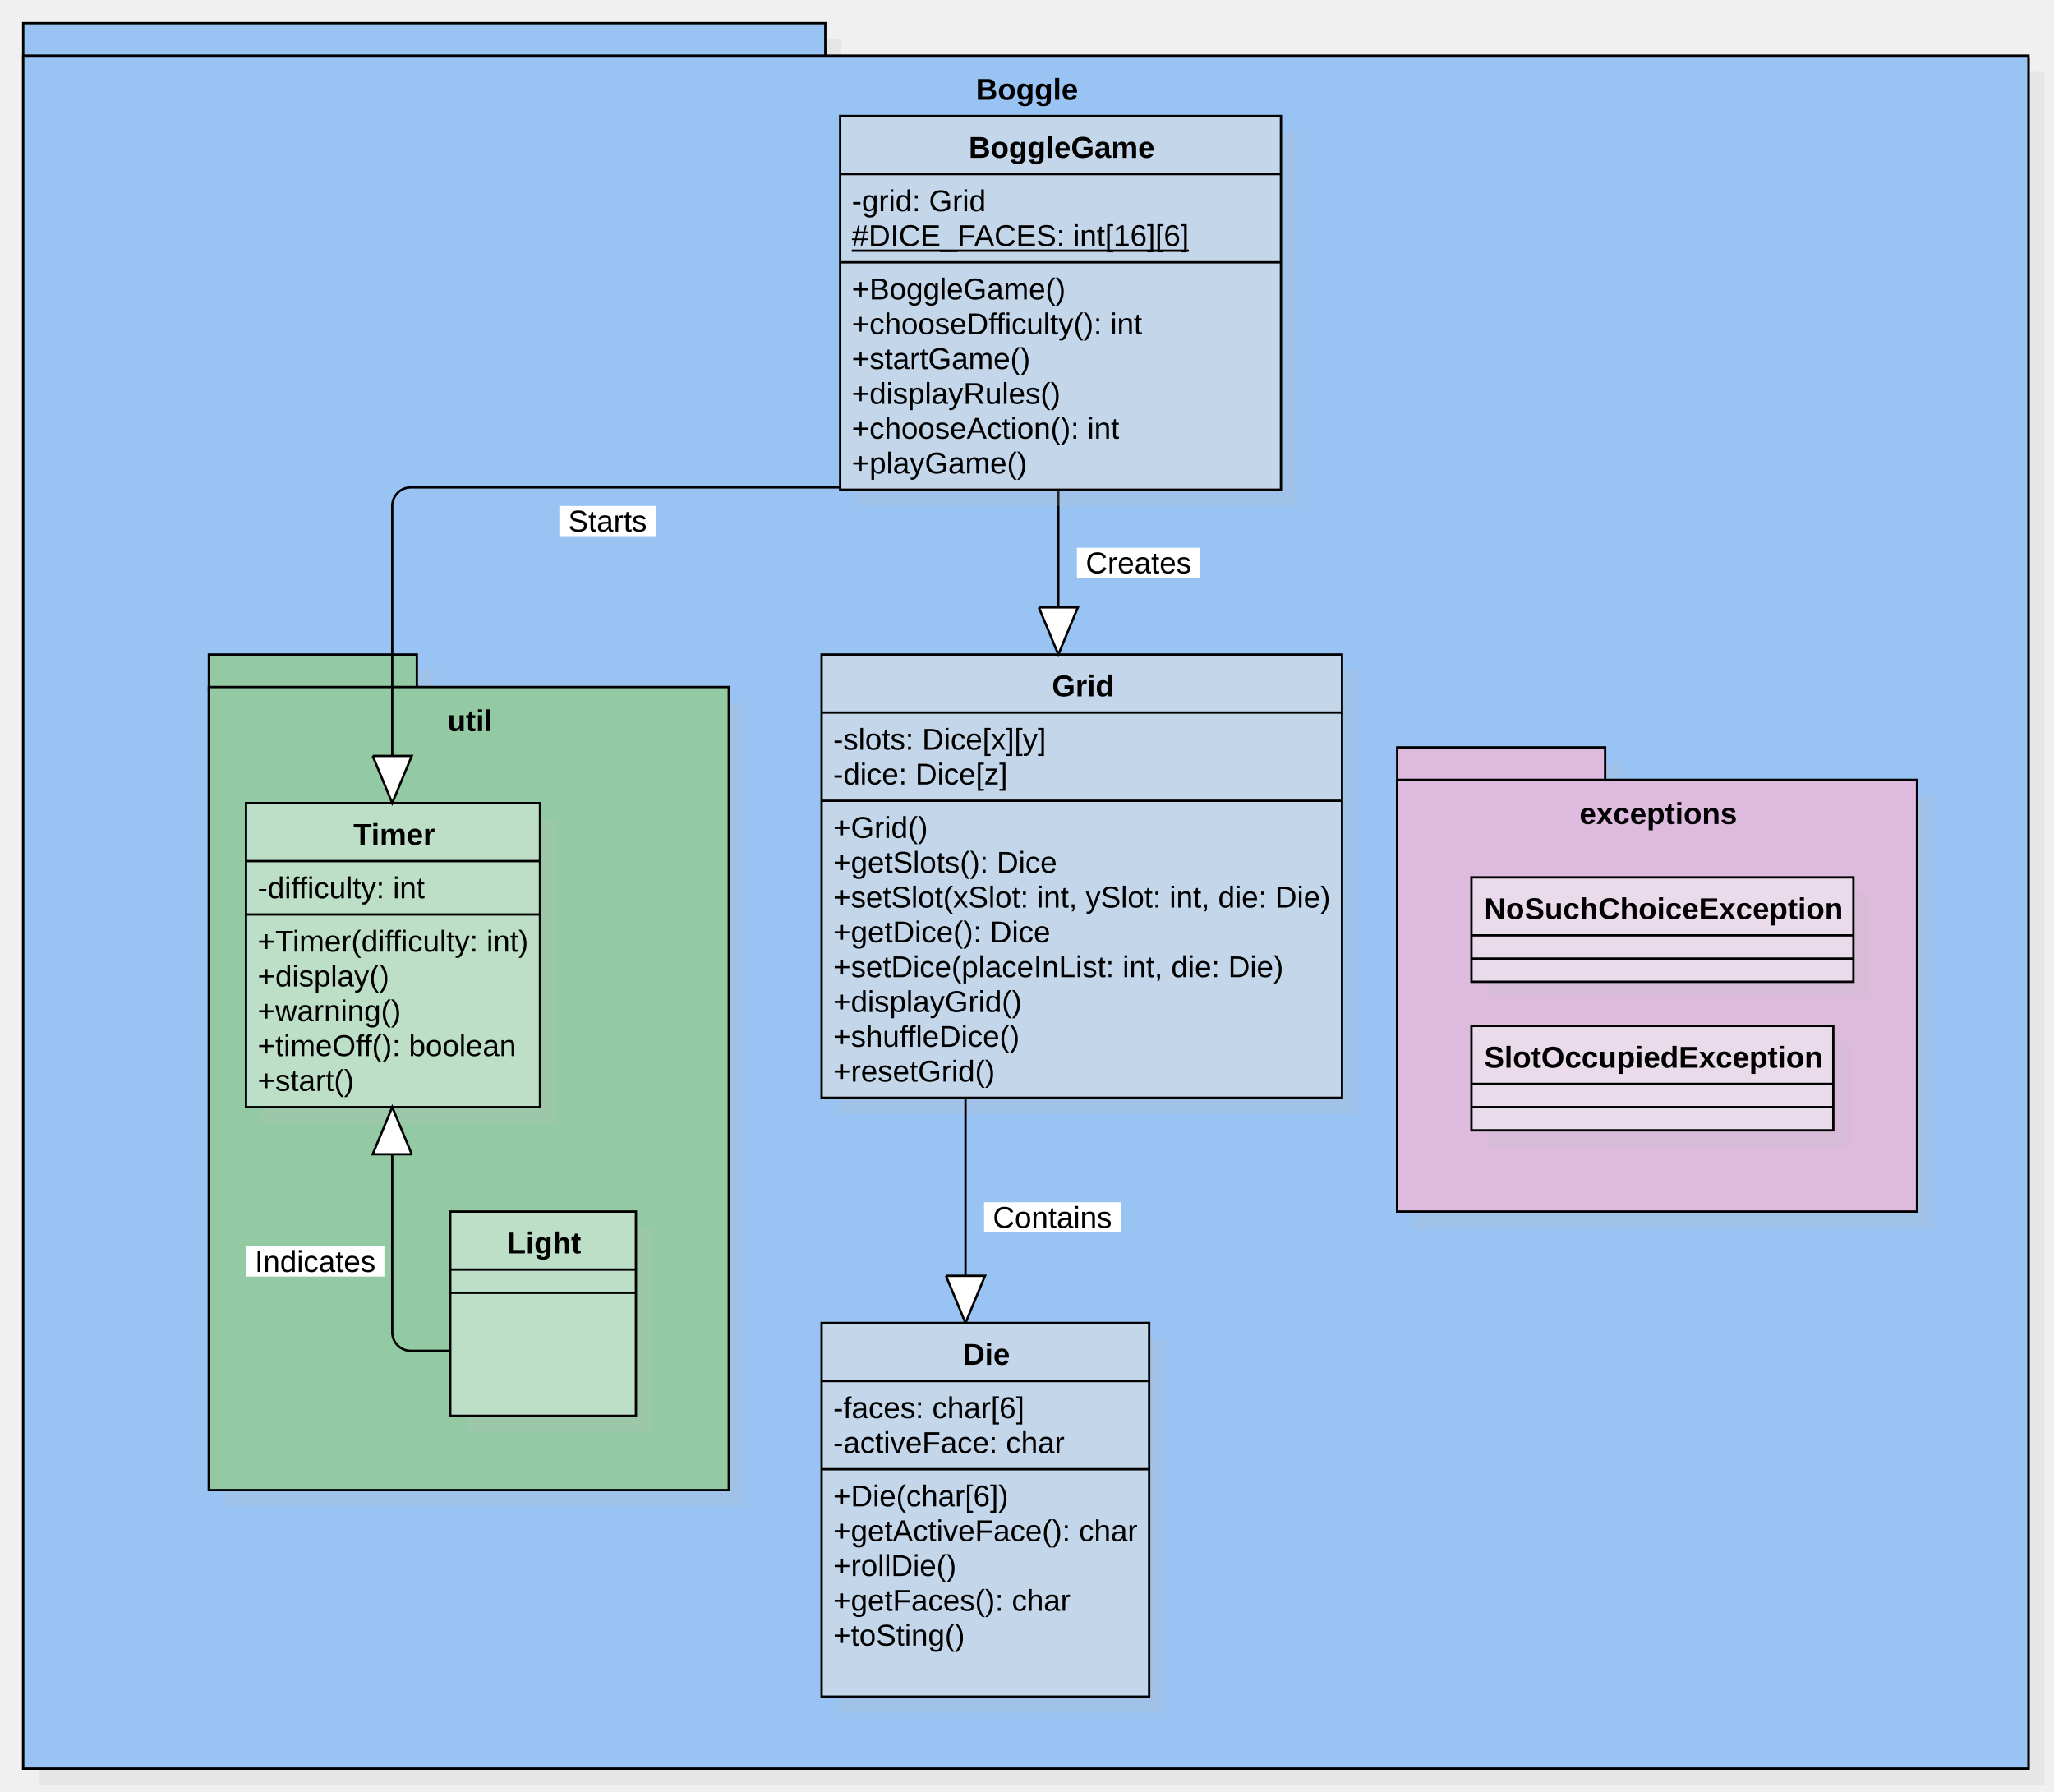
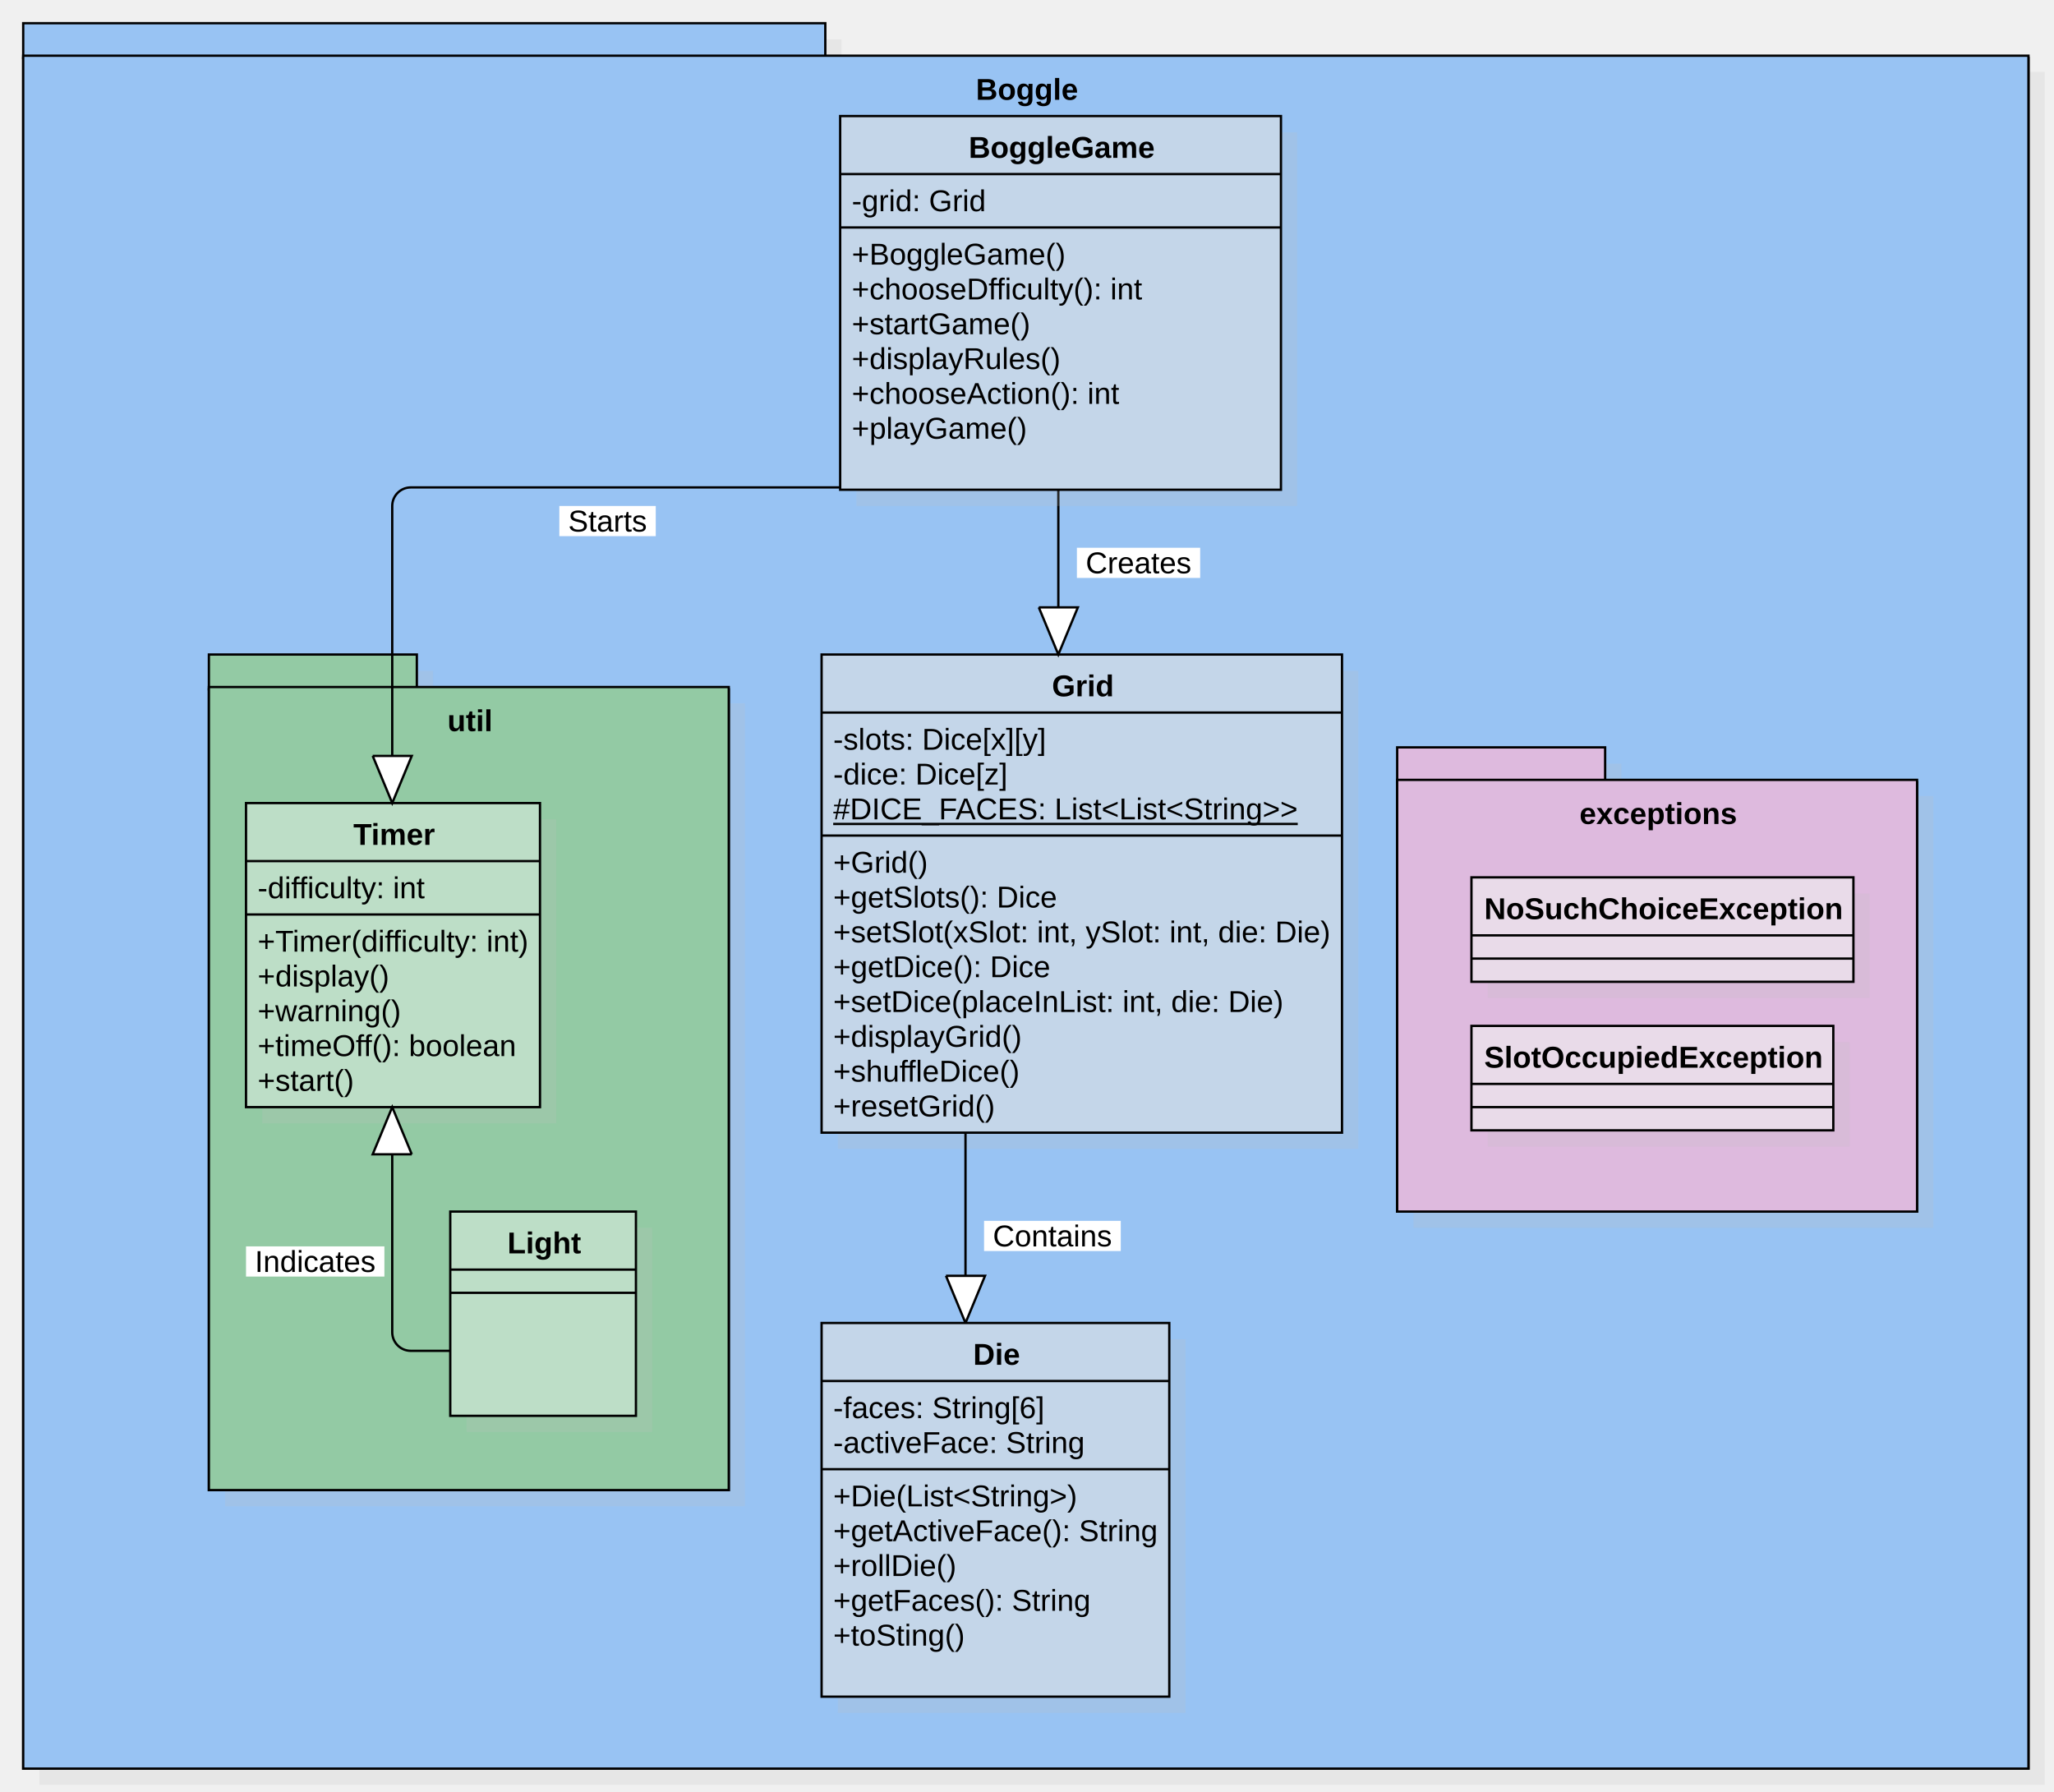
<svg xmlns="http://www.w3.org/2000/svg" version="1.1" width="885" height="772">
  <defs />
  <g>
    <g>
      <rect fill="#C0C0C0" stroke="none" x="207" y="87" width="345.6" height="15" transform="matrix(1 0 0 1 -190 -70)" fill-opacity="0.2" />
    </g>
    <g>
      <rect fill="#C0C0C0" stroke="none" x="207" y="101" width="864" height="738" transform="matrix(1 0 0 1 -190 -70)" fill-opacity="0.2" />
    </g>
    <g>
      <rect fill="#98C3F3" stroke="none" x="200" y="95" width="864" height="737" transform="matrix(1 0 0 1 -190 -70)" />
    </g>
    <g>
      <path fill="none" stroke="#000000" paint-order="fill stroke markers" d=" M 10 25 L 874 25 L 874 762 L 10 762 L 10 25 Z Z" stroke-miterlimit="10" stroke-dasharray="" />
    </g>
    <g>
      <rect fill="#98C3F3" stroke="none" x="200" y="80" width="345.6" height="15" transform="matrix(1 0 0 1 -190 -70)" />
    </g>
    <g>
      <path fill="none" stroke="#000000" paint-order="fill stroke markers" d=" M 10 10 L 355.6 10 L 355.6 25 L 10 25 L 10 10 Z Z" stroke-miterlimit="10" stroke-dasharray="" />
    </g>
    <g>
      <rect fill="#98C3F3" stroke="none" x="200" y="94" width="864" height="738" transform="matrix(1 0 0 1 -190 -70)" />
    </g>
    <g>
      <path fill="none" stroke="#000000" paint-order="fill stroke markers" d=" M 10 24 L 874 24 L 874 762 L 10 762 L 10 24 Z Z" stroke-miterlimit="10" stroke-dasharray="" />
    </g>
    <g>
      <g>
        <path fill="none" stroke="none" />
        <text fill="#000000" stroke="none" font-family="Arial" font-size="13px" font-style="normal" font-weight="bold" text-decoration="undefined" x="632.5" y="108.5" text-anchor="middle" dominant-baseline="central" transform="matrix(1 0 0 1 -190 -70)">Boggle</text>
      </g>
    </g>
    <g>
      <rect fill="#C0C0C0" stroke="none" x="799" y="399" width="89.6" height="15" transform="matrix(1 0 0 1 -190 -70)" fill-opacity="0.2" />
    </g>
    <g>
      <rect fill="#C0C0C0" stroke="none" x="799" y="413" width="224" height="186" transform="matrix(1 0 0 1 -190 -70)" fill-opacity="0.2" />
    </g>
    <g>
      <rect fill="#DEBADE" stroke="none" x="792" y="407" width="224" height="185" transform="matrix(1 0 0 1 -190 -70)" />
    </g>
    <g>
      <path fill="none" stroke="#000000" paint-order="fill stroke markers" d=" M 602 337 L 826 337 L 826 522 L 602 522 L 602 337 Z Z" stroke-miterlimit="10" stroke-dasharray="" />
    </g>
    <g>
      <rect fill="#DEBADE" stroke="none" x="792" y="392" width="89.6" height="15" transform="matrix(1 0 0 1 -190 -70)" />
    </g>
    <g>
      <path fill="none" stroke="#000000" paint-order="fill stroke markers" d=" M 602 322 L 691.6 322 L 691.6 337 L 602 337 L 602 322 Z Z" stroke-miterlimit="10" stroke-dasharray="" />
    </g>
    <g>
      <rect fill="#DEBADE" stroke="none" x="792" y="406" width="224" height="186" transform="matrix(1 0 0 1 -190 -70)" />
    </g>
    <g>
      <path fill="none" stroke="#000000" paint-order="fill stroke markers" d=" M 602 336 L 826 336 L 826 522 L 602 522 L 602 336 Z Z" stroke-miterlimit="10" stroke-dasharray="" />
    </g>
    <g>
      <g>
        <path fill="none" stroke="none" />
        <text fill="#000000" stroke="none" font-family="Arial" font-size="13px" font-style="normal" font-weight="bold" text-decoration="undefined" x="904.5" y="420.5" text-anchor="middle" dominant-baseline="central" transform="matrix(1 0 0 1 -190 -70)">exceptions</text>
      </g>
    </g>
    <g>
      <rect fill="#C0C0C0" stroke="none" x="287" y="359" width="89.6" height="15" transform="matrix(1 0 0 1 -190 -70)" fill-opacity="0.2" />
    </g>
    <g>
      <rect fill="#C0C0C0" stroke="none" x="287" y="373" width="224" height="346" transform="matrix(1 0 0 1 -190 -70)" fill-opacity="0.2" />
    </g>
    <g>
      <rect fill="#93CAA4" stroke="none" x="280" y="367" width="224" height="345" transform="matrix(1 0 0 1 -190 -70)" />
    </g>
    <g>
      <path fill="none" stroke="#000000" paint-order="fill stroke markers" d=" M 90 297 L 314 297 L 314 642 L 90 642 L 90 297 Z Z" stroke-miterlimit="10" stroke-dasharray="" />
    </g>
    <g>
      <rect fill="#93CAA4" stroke="none" x="280" y="352" width="89.6" height="15" transform="matrix(1 0 0 1 -190 -70)" />
    </g>
    <g>
      <path fill="none" stroke="#000000" paint-order="fill stroke markers" d=" M 90 282 L 179.6 282 L 179.6 297 L 90 297 L 90 282 Z Z" stroke-miterlimit="10" stroke-dasharray="" />
    </g>
    <g>
      <rect fill="#93CAA4" stroke="none" x="280" y="366" width="224" height="346" transform="matrix(1 0 0 1 -190 -70)" />
    </g>
    <g>
      <path fill="none" stroke="#000000" paint-order="fill stroke markers" d=" M 90 296 L 314 296 L 314 642 L 90 642 L 90 296 Z Z" stroke-miterlimit="10" stroke-dasharray="" />
    </g>
    <g>
      <g>
        <path fill="none" stroke="none" />
        <text fill="#000000" stroke="none" font-family="Arial" font-size="13px" font-style="normal" font-weight="bold" text-decoration="undefined" x="392.5" y="380.5" text-anchor="middle" dominant-baseline="central" transform="matrix(1 0 0 1 -190 -70)">util</text>
      </g>
    </g>
    <g>
      <rect fill="#C0C0C0" stroke="none" x="831" y="455" width="164.578" height="45" transform="matrix(1 0 0 1 -190 -70)" fill-opacity="0.2" />
    </g>
    <g>
      <rect fill="#E9DBE9" stroke="none" x="824" y="448" width="164.578" height="45" transform="matrix(1 0 0 1 -190 -70)" />
    </g>
    <g>
      <path fill="none" stroke="#000000" paint-order="fill stroke markers" d=" M 634 378 L 798.578 378 L 798.578 423 L 634 423 L 634 378 Z Z" stroke-miterlimit="10" stroke-dasharray="" />
    </g>
    <g>
      <path fill="none" stroke="#000000" paint-order="fill stroke markers" d=" M 634 403 L 798.578 403" stroke-miterlimit="10" stroke-dasharray="" />
    </g>
    <g>
      <path fill="none" stroke="#000000" paint-order="fill stroke markers" d=" M 634 413 L 798.578 413" stroke-miterlimit="10" stroke-dasharray="" />
    </g>
    <g>
      <g>
        <path fill="none" stroke="none" />
        <text fill="#000000" stroke="none" font-family="Arial" font-size="13px" font-style="normal" font-weight="bold" text-decoration="undefined" x="906.789" y="461.5" text-anchor="middle" dominant-baseline="central" transform="matrix(1 0 0 1 -190 -70)">NoSuchChoiceException</text>
      </g>
    </g>
    <g>
      <rect fill="#C0C0C0" stroke="none" x="831" y="519" width="155.914" height="45" transform="matrix(1 0 0 1 -190 -70)" fill-opacity="0.2" />
    </g>
    <g>
      <rect fill="#E9DBE9" stroke="none" x="824" y="512" width="155.914" height="45" transform="matrix(1 0 0 1 -190 -70)" />
    </g>
    <g>
      <path fill="none" stroke="#000000" paint-order="fill stroke markers" d=" M 634 442 L 789.914 442 L 789.914 487 L 634 487 L 634 442 Z Z" stroke-miterlimit="10" stroke-dasharray="" />
    </g>
    <g>
      <path fill="none" stroke="#000000" paint-order="fill stroke markers" d=" M 634 467 L 789.914 467" stroke-miterlimit="10" stroke-dasharray="" />
    </g>
    <g>
      <path fill="none" stroke="#000000" paint-order="fill stroke markers" d=" M 634 477 L 789.914 477" stroke-miterlimit="10" stroke-dasharray="" />
    </g>
    <g>
      <g>
        <path fill="none" stroke="none" />
        <text fill="#000000" stroke="none" font-family="Arial" font-size="13px" font-style="normal" font-weight="bold" text-decoration="undefined" x="902.457" y="525.5" text-anchor="middle" dominant-baseline="central" transform="matrix(1 0 0 1 -190 -70)">SlotOccupiedException</text>
      </g>
    </g>
    <g>
      <rect fill="#C0C0C0" stroke="none" x="303" y="423" width="126.664" height="131" transform="matrix(1 0 0 1 -190 -70)" fill-opacity="0.2" />
    </g>
    <g>
      <rect fill="#BDDEC7" stroke="none" x="296" y="416" width="126.664" height="131" transform="matrix(1 0 0 1 -190 -70)" />
    </g>
    <g>
      <path fill="none" stroke="#000000" paint-order="fill stroke markers" d=" M 106 346 L 232.664 346 L 232.664 477 L 106 477 L 106 346 Z Z" stroke-miterlimit="10" stroke-dasharray="" />
    </g>
    <g>
      <path fill="none" stroke="#000000" paint-order="fill stroke markers" d=" M 106 371 L 232.664 371" stroke-miterlimit="10" stroke-dasharray="" />
    </g>
    <g>
      <path fill="none" stroke="#000000" paint-order="fill stroke markers" d=" M 106 394 L 232.664 394" stroke-miterlimit="10" stroke-dasharray="" />
    </g>
    <g>
      <g>
        <path fill="none" stroke="none" />
        <text fill="#000000" stroke="none" font-family="Arial" font-size="13px" font-style="normal" font-weight="bold" text-decoration="undefined" x="359.832" y="429.5" text-anchor="middle" dominant-baseline="central" transform="matrix(1 0 0 1 -190 -70)">Timer</text>
      </g>
    </g>
    <g>
      <g>
        <path fill="none" stroke="none" />
        <text fill="#000000" stroke="none" font-family="Arial" font-size="13px" font-style="normal" font-weight="normal" text-decoration="undefined" x="301" y="452.5" text-anchor="start" dominant-baseline="central" transform="matrix(1 0 0 1 -190 -70)">-difficulty: int</text>
      </g>
    </g>
    <g>
      <g>
        <path fill="none" stroke="none" />
        <text fill="#000000" stroke="none" font-family="Arial" font-size="13px" font-style="normal" font-weight="normal" text-decoration="undefined" x="301" y="475.5" text-anchor="start" dominant-baseline="central" transform="matrix(1 0 0 1 -190 -70)">+Timer(difficulty: int)</text>
      </g>
    </g>
    <g>
      <g>
        <path fill="none" stroke="none" />
        <text fill="#000000" stroke="none" font-family="Arial" font-size="13px" font-style="normal" font-weight="normal" text-decoration="undefined" x="301" y="490.5" text-anchor="start" dominant-baseline="central" transform="matrix(1 0 0 1 -190 -70)">+display()</text>
      </g>
    </g>
    <g>
      <g>
        <path fill="none" stroke="none" />
        <text fill="#000000" stroke="none" font-family="Arial" font-size="13px" font-style="normal" font-weight="normal" text-decoration="undefined" x="301" y="505.5" text-anchor="start" dominant-baseline="central" transform="matrix(1 0 0 1 -190 -70)">+warning()</text>
      </g>
    </g>
    <g>
      <g>
        <path fill="none" stroke="none" />
        <text fill="#000000" stroke="none" font-family="Arial" font-size="13px" font-style="normal" font-weight="normal" text-decoration="undefined" x="301" y="520.5" text-anchor="start" dominant-baseline="central" transform="matrix(1 0 0 1 -190 -70)">+timeOff(): boolean</text>
      </g>
    </g>
    <g>
      <g>
        <path fill="none" stroke="none" />
        <text fill="#000000" stroke="none" font-family="Arial" font-size="13px" font-style="normal" font-weight="normal" text-decoration="undefined" x="301" y="535.5" text-anchor="start" dominant-baseline="central" transform="matrix(1 0 0 1 -190 -70)">+start()</text>
      </g>
    </g>
    <g>
      <rect fill="#C0C0C0" stroke="none" x="391" y="599" width="80" height="88" transform="matrix(1 0 0 1 -190 -70)" fill-opacity="0.2" />
    </g>
    <g>
      <rect fill="#BDDEC7" stroke="none" x="384" y="592" width="80" height="88" transform="matrix(1 0 0 1 -190 -70)" />
    </g>
    <g>
      <path fill="none" stroke="#000000" paint-order="fill stroke markers" d=" M 194 522 L 274 522 L 274 610 L 194 610 L 194 522 Z Z" stroke-miterlimit="10" stroke-dasharray="" />
    </g>
    <g>
      <path fill="none" stroke="#000000" paint-order="fill stroke markers" d=" M 194 547 L 274 547" stroke-miterlimit="10" stroke-dasharray="" />
    </g>
    <g>
      <path fill="none" stroke="#000000" paint-order="fill stroke markers" d=" M 194 557 L 274 557" stroke-miterlimit="10" stroke-dasharray="" />
    </g>
    <g>
      <g>
        <path fill="none" stroke="none" />
        <text fill="#000000" stroke="none" font-family="Arial" font-size="13px" font-style="normal" font-weight="bold" text-decoration="undefined" x="424.5" y="605.5" text-anchor="middle" dominant-baseline="central" transform="matrix(1 0 0 1 -190 -70)">Light</text>
      </g>
    </g>
    <g>
-       <rect fill="#C0C0C0" stroke="none" x="551" y="359" width="224.227" height="191" transform="matrix(1 0 0 1 -190 -70)" fill-opacity="0.2" />
-     </g>
-     <g>
-       <rect fill="#C4D6E9" stroke="none" x="544" y="352" width="224.227" height="191" transform="matrix(1 0 0 1 -190 -70)" />
-     </g>
-     <g>
-       <path fill="none" stroke="#000000" paint-order="fill stroke markers" d=" M 354 282 L 578.227 282 L 578.227 473 L 354 473 L 354 282 Z Z" stroke-miterlimit="10" stroke-dasharray="" />
+       <rect fill="#C0C0C0" stroke="none" x="551" y="359" width="224.227" height="206" transform="matrix(1 0 0 1 -190 -70)" fill-opacity="0.2" />
+     </g>
+     <g>
+       <rect fill="#C4D6E9" stroke="none" x="544" y="352" width="224.227" height="206" transform="matrix(1 0 0 1 -190 -70)" />
+     </g>
+     <g>
+       <path fill="none" stroke="#000000" paint-order="fill stroke markers" d=" M 354 282 L 578.227 282 L 578.227 488 L 354 488 L 354 282 Z Z" stroke-miterlimit="10" stroke-dasharray="" />
    </g>
    <g>
      <path fill="none" stroke="#000000" paint-order="fill stroke markers" d=" M 354 307 L 578.227 307" stroke-miterlimit="10" stroke-dasharray="" />
    </g>
    <g>
-       <path fill="none" stroke="#000000" paint-order="fill stroke markers" d=" M 354 345 L 578.227 345" stroke-miterlimit="10" stroke-dasharray="" />
+       <path fill="none" stroke="#000000" paint-order="fill stroke markers" d=" M 354 360 L 578.227 360" stroke-miterlimit="10" stroke-dasharray="" />
    </g>
    <g>
      <g>
        <path fill="none" stroke="none" />
        <text fill="#000000" stroke="none" font-family="Arial" font-size="13px" font-style="normal" font-weight="bold" text-decoration="undefined" x="656.614" y="365.5" text-anchor="middle" dominant-baseline="central" transform="matrix(1 0 0 1 -190 -70)">Grid</text>
      </g>
    </g>
    <g>
      <g>
        <path fill="none" stroke="none" />
        <text fill="#000000" stroke="none" font-family="Arial" font-size="13px" font-style="normal" font-weight="normal" text-decoration="undefined" x="549" y="388.5" text-anchor="start" dominant-baseline="central" transform="matrix(1 0 0 1 -190 -70)">-slots: Dice[x][y]</text>
      </g>
    </g>
    <g>
      <g>
        <path fill="none" stroke="none" />
        <text fill="#000000" stroke="none" font-family="Arial" font-size="13px" font-style="normal" font-weight="normal" text-decoration="undefined" x="549" y="403.5" text-anchor="start" dominant-baseline="central" transform="matrix(1 0 0 1 -190 -70)">-dice: Dice[z]</text>
      </g>
    </g>
    <g>
      <g>
        <path fill="none" stroke="none" />
-         <text fill="#000000" stroke="none" font-family="Arial" font-size="13px" font-style="normal" font-weight="normal" text-decoration="undefined" x="549" y="426.5" text-anchor="start" dominant-baseline="central" transform="matrix(1 0 0 1 -190 -70)">+Grid()</text>
-       </g>
-     </g>
-     <g>
-       <g>
-         <path fill="none" stroke="none" />
-         <text fill="#000000" stroke="none" font-family="Arial" font-size="13px" font-style="normal" font-weight="normal" text-decoration="undefined" x="549" y="441.5" text-anchor="start" dominant-baseline="central" transform="matrix(1 0 0 1 -190 -70)">+getSlots(): Dice</text>
-       </g>
-     </g>
-     <g>
-       <g>
-         <path fill="none" stroke="none" />
-         <text fill="#000000" stroke="none" font-family="Arial" font-size="13px" font-style="normal" font-weight="normal" text-decoration="undefined" x="549" y="456.5" text-anchor="start" dominant-baseline="central" transform="matrix(1 0 0 1 -190 -70)">+setSlot(xSlot: int, ySlot: int, die: Die)</text>
-       </g>
-     </g>
-     <g>
-       <g>
-         <path fill="none" stroke="none" />
-         <text fill="#000000" stroke="none" font-family="Arial" font-size="13px" font-style="normal" font-weight="normal" text-decoration="undefined" x="549" y="471.5" text-anchor="start" dominant-baseline="central" transform="matrix(1 0 0 1 -190 -70)">+getDice(): Dice</text>
-       </g>
-     </g>
-     <g>
-       <g>
-         <path fill="none" stroke="none" />
-         <text fill="#000000" stroke="none" font-family="Arial" font-size="13px" font-style="normal" font-weight="normal" text-decoration="undefined" x="549" y="486.5" text-anchor="start" dominant-baseline="central" transform="matrix(1 0 0 1 -190 -70)">+setDice(placeInList: int, die: Die)</text>
-       </g>
-     </g>
-     <g>
-       <g>
-         <path fill="none" stroke="none" />
-         <text fill="#000000" stroke="none" font-family="Arial" font-size="13px" font-style="normal" font-weight="normal" text-decoration="undefined" x="549" y="501.5" text-anchor="start" dominant-baseline="central" transform="matrix(1 0 0 1 -190 -70)">+displayGrid()</text>
-       </g>
-     </g>
-     <g>
-       <g>
-         <path fill="none" stroke="none" />
-         <text fill="#000000" stroke="none" font-family="Arial" font-size="13px" font-style="normal" font-weight="normal" text-decoration="undefined" x="549" y="516.5" text-anchor="start" dominant-baseline="central" transform="matrix(1 0 0 1 -190 -70)">+shuffleDice()</text>
-       </g>
-     </g>
-     <g>
-       <g>
-         <path fill="none" stroke="none" />
-         <text fill="#000000" stroke="none" font-family="Arial" font-size="13px" font-style="normal" font-weight="normal" text-decoration="undefined" x="549" y="531.5" text-anchor="start" dominant-baseline="central" transform="matrix(1 0 0 1 -190 -70)">+resetGrid()</text>
-       </g>
-     </g>
-     <g>
-       <path fill="none" stroke="#000000" paint-order="fill stroke markers" d=" M 416 473 L 416 570" stroke-miterlimit="10" stroke-dasharray="" />
+         <text fill="#000000" stroke="none" font-family="Arial" font-size="13px" font-style="normal" font-weight="normal" text-decoration="undefined" x="549" y="418.5" text-anchor="start" dominant-baseline="central" transform="matrix(1 0 0 1 -190 -70)">#DICE_FACES: List&lt;List&lt;String&gt;&gt;</text>
+         <path fill="none" stroke="#000000" paint-order="fill stroke markers" d=" M 359 355 L 559.154 355" stroke-miterlimit="10" stroke-dasharray="" />
+       </g>
+     </g>
+     <g>
+       <g>
+         <path fill="none" stroke="none" />
+         <text fill="#000000" stroke="none" font-family="Arial" font-size="13px" font-style="normal" font-weight="normal" text-decoration="undefined" x="549" y="441.5" text-anchor="start" dominant-baseline="central" transform="matrix(1 0 0 1 -190 -70)">+Grid()</text>
+       </g>
+     </g>
+     <g>
+       <g>
+         <path fill="none" stroke="none" />
+         <text fill="#000000" stroke="none" font-family="Arial" font-size="13px" font-style="normal" font-weight="normal" text-decoration="undefined" x="549" y="456.5" text-anchor="start" dominant-baseline="central" transform="matrix(1 0 0 1 -190 -70)">+getSlots(): Dice</text>
+       </g>
+     </g>
+     <g>
+       <g>
+         <path fill="none" stroke="none" />
+         <text fill="#000000" stroke="none" font-family="Arial" font-size="13px" font-style="normal" font-weight="normal" text-decoration="undefined" x="549" y="471.5" text-anchor="start" dominant-baseline="central" transform="matrix(1 0 0 1 -190 -70)">+setSlot(xSlot: int, ySlot: int, die: Die)</text>
+       </g>
+     </g>
+     <g>
+       <g>
+         <path fill="none" stroke="none" />
+         <text fill="#000000" stroke="none" font-family="Arial" font-size="13px" font-style="normal" font-weight="normal" text-decoration="undefined" x="549" y="486.5" text-anchor="start" dominant-baseline="central" transform="matrix(1 0 0 1 -190 -70)">+getDice(): Dice</text>
+       </g>
+     </g>
+     <g>
+       <g>
+         <path fill="none" stroke="none" />
+         <text fill="#000000" stroke="none" font-family="Arial" font-size="13px" font-style="normal" font-weight="normal" text-decoration="undefined" x="549" y="501.5" text-anchor="start" dominant-baseline="central" transform="matrix(1 0 0 1 -190 -70)">+setDice(placeInList: int, die: Die)</text>
+       </g>
+     </g>
+     <g>
+       <g>
+         <path fill="none" stroke="none" />
+         <text fill="#000000" stroke="none" font-family="Arial" font-size="13px" font-style="normal" font-weight="normal" text-decoration="undefined" x="549" y="516.5" text-anchor="start" dominant-baseline="central" transform="matrix(1 0 0 1 -190 -70)">+displayGrid()</text>
+       </g>
+     </g>
+     <g>
+       <g>
+         <path fill="none" stroke="none" />
+         <text fill="#000000" stroke="none" font-family="Arial" font-size="13px" font-style="normal" font-weight="normal" text-decoration="undefined" x="549" y="531.5" text-anchor="start" dominant-baseline="central" transform="matrix(1 0 0 1 -190 -70)">+shuffleDice()</text>
+       </g>
+     </g>
+     <g>
+       <g>
+         <path fill="none" stroke="none" />
+         <text fill="#000000" stroke="none" font-family="Arial" font-size="13px" font-style="normal" font-weight="normal" text-decoration="undefined" x="549" y="546.5" text-anchor="start" dominant-baseline="central" transform="matrix(1 0 0 1 -190 -70)">+resetGrid()</text>
+       </g>
+     </g>
+     <g>
+       <path fill="none" stroke="#000000" paint-order="fill stroke markers" d=" M 416 488 L 416 570" stroke-miterlimit="10" stroke-dasharray="" />
    </g>
    <g>
      <path fill="#FFFFFF" stroke="none" paint-order="stroke fill markers" d=" M 407.581 549.675 L 416 570 L 424.419 549.675" />
    </g>
    <g>
      <path fill="none" stroke="#000000" paint-order="fill stroke markers" d=" M 407.581 549.675 L 416 570 L 424.419 549.675 L 407.581 549.675" stroke-miterlimit="10" stroke-dasharray="" />
    </g>
    <g>
-       <rect fill="#ffffff" stroke="none" x="614" y="588" width="58.9" height="13" transform="matrix(1 0 0 1 -190 -70)" />
-     </g>
-     <g>
-       <g>
-         <path fill="none" stroke="none" />
-         <text fill="#000000" stroke="none" font-family="Arial" font-size="13px" font-style="normal" font-weight="normal" text-decoration="undefined" x="643.45" y="594.5" text-anchor="middle" dominant-baseline="central" transform="matrix(1 0 0 1 -190 -70)">Contains</text>
-       </g>
-     </g>
-     <g>
-       <rect fill="#C0C0C0" stroke="none" x="551" y="647" width="141.136" height="161" transform="matrix(1 0 0 1 -190 -70)" fill-opacity="0.2" />
-     </g>
-     <g>
-       <rect fill="#C4D6E9" stroke="none" x="544" y="640" width="141.136" height="161" transform="matrix(1 0 0 1 -190 -70)" />
-     </g>
-     <g>
-       <path fill="none" stroke="#000000" paint-order="fill stroke markers" d=" M 354 570 L 495.136 570 L 495.136 731 L 354 731 L 354 570 Z Z" stroke-miterlimit="10" stroke-dasharray="" />
-     </g>
-     <g>
-       <path fill="none" stroke="#000000" paint-order="fill stroke markers" d=" M 354 595 L 495.136 595" stroke-miterlimit="10" stroke-dasharray="" />
-     </g>
-     <g>
-       <path fill="none" stroke="#000000" paint-order="fill stroke markers" d=" M 354 633 L 495.136 633" stroke-miterlimit="10" stroke-dasharray="" />
-     </g>
-     <g>
-       <g>
-         <path fill="none" stroke="none" />
-         <text fill="#000000" stroke="none" font-family="Arial" font-size="13px" font-style="normal" font-weight="bold" text-decoration="undefined" x="615.068" y="653.5" text-anchor="middle" dominant-baseline="central" transform="matrix(1 0 0 1 -190 -70)">Die</text>
-       </g>
-     </g>
-     <g>
-       <g>
-         <path fill="none" stroke="none" />
-         <text fill="#000000" stroke="none" font-family="Arial" font-size="13px" font-style="normal" font-weight="normal" text-decoration="undefined" x="549" y="676.5" text-anchor="start" dominant-baseline="central" transform="matrix(1 0 0 1 -190 -70)">-faces: char[6]</text>
-       </g>
-     </g>
-     <g>
-       <g>
-         <path fill="none" stroke="none" />
-         <text fill="#000000" stroke="none" font-family="Arial" font-size="13px" font-style="normal" font-weight="normal" text-decoration="undefined" x="549" y="691.5" text-anchor="start" dominant-baseline="central" transform="matrix(1 0 0 1 -190 -70)">-activeFace: char</text>
-       </g>
-     </g>
-     <g>
-       <g>
-         <path fill="none" stroke="none" />
-         <text fill="#000000" stroke="none" font-family="Arial" font-size="13px" font-style="normal" font-weight="normal" text-decoration="undefined" x="549" y="714.5" text-anchor="start" dominant-baseline="central" transform="matrix(1 0 0 1 -190 -70)">+Die(char[6])</text>
-       </g>
-     </g>
-     <g>
-       <g>
-         <path fill="none" stroke="none" />
-         <text fill="#000000" stroke="none" font-family="Arial" font-size="13px" font-style="normal" font-weight="normal" text-decoration="undefined" x="549" y="729.5" text-anchor="start" dominant-baseline="central" transform="matrix(1 0 0 1 -190 -70)">+getActiveFace(): char</text>
+       <rect fill="#ffffff" stroke="none" x="614" y="596" width="58.9" height="13" transform="matrix(1 0 0 1 -190 -70)" />
+     </g>
+     <g>
+       <g>
+         <path fill="none" stroke="none" />
+         <text fill="#000000" stroke="none" font-family="Arial" font-size="13px" font-style="normal" font-weight="normal" text-decoration="undefined" x="643.45" y="602.5" text-anchor="middle" dominant-baseline="central" transform="matrix(1 0 0 1 -190 -70)">Contains</text>
+       </g>
+     </g>
+     <g>
+       <rect fill="#C0C0C0" stroke="none" x="551" y="647" width="149.807" height="161" transform="matrix(1 0 0 1 -190 -70)" fill-opacity="0.2" />
+     </g>
+     <g>
+       <rect fill="#C4D6E9" stroke="none" x="544" y="640" width="149.807" height="161" transform="matrix(1 0 0 1 -190 -70)" />
+     </g>
+     <g>
+       <path fill="none" stroke="#000000" paint-order="fill stroke markers" d=" M 354 570 L 503.807 570 L 503.807 731 L 354 731 L 354 570 Z Z" stroke-miterlimit="10" stroke-dasharray="" />
+     </g>
+     <g>
+       <path fill="none" stroke="#000000" paint-order="fill stroke markers" d=" M 354 595 L 503.807 595" stroke-miterlimit="10" stroke-dasharray="" />
+     </g>
+     <g>
+       <path fill="none" stroke="#000000" paint-order="fill stroke markers" d=" M 354 633 L 503.807 633" stroke-miterlimit="10" stroke-dasharray="" />
+     </g>
+     <g>
+       <g>
+         <path fill="none" stroke="none" />
+         <text fill="#000000" stroke="none" font-family="Arial" font-size="13px" font-style="normal" font-weight="bold" text-decoration="undefined" x="619.404" y="653.5" text-anchor="middle" dominant-baseline="central" transform="matrix(1 0 0 1 -190 -70)">Die</text>
+       </g>
+     </g>
+     <g>
+       <g>
+         <path fill="none" stroke="none" />
+         <text fill="#000000" stroke="none" font-family="Arial" font-size="13px" font-style="normal" font-weight="normal" text-decoration="undefined" x="549" y="676.5" text-anchor="start" dominant-baseline="central" transform="matrix(1 0 0 1 -190 -70)">-faces: String[6]</text>
+       </g>
+     </g>
+     <g>
+       <g>
+         <path fill="none" stroke="none" />
+         <text fill="#000000" stroke="none" font-family="Arial" font-size="13px" font-style="normal" font-weight="normal" text-decoration="undefined" x="549" y="691.5" text-anchor="start" dominant-baseline="central" transform="matrix(1 0 0 1 -190 -70)">-activeFace: String</text>
+       </g>
+     </g>
+     <g>
+       <g>
+         <path fill="none" stroke="none" />
+         <text fill="#000000" stroke="none" font-family="Arial" font-size="13px" font-style="normal" font-weight="normal" text-decoration="undefined" x="549" y="714.5" text-anchor="start" dominant-baseline="central" transform="matrix(1 0 0 1 -190 -70)">+Die(List&lt;String&gt;)</text>
+       </g>
+     </g>
+     <g>
+       <g>
+         <path fill="none" stroke="none" />
+         <text fill="#000000" stroke="none" font-family="Arial" font-size="13px" font-style="normal" font-weight="normal" text-decoration="undefined" x="549" y="729.5" text-anchor="start" dominant-baseline="central" transform="matrix(1 0 0 1 -190 -70)">+getActiveFace(): String</text>
      </g>
    </g>
    <g>
      <g>
        <path fill="none" stroke="none" />
        <text fill="#000000" stroke="none" font-family="Arial" font-size="13px" font-style="normal" font-weight="normal" text-decoration="undefined" x="549" y="744.5" text-anchor="start" dominant-baseline="central" transform="matrix(1 0 0 1 -190 -70)">+rollDie()</text>
      </g>
    </g>
    <g>
      <g>
        <path fill="none" stroke="none" />
-         <text fill="#000000" stroke="none" font-family="Arial" font-size="13px" font-style="normal" font-weight="normal" text-decoration="undefined" x="549" y="759.5" text-anchor="start" dominant-baseline="central" transform="matrix(1 0 0 1 -190 -70)">+getFaces(): char</text>
+         <text fill="#000000" stroke="none" font-family="Arial" font-size="13px" font-style="normal" font-weight="normal" text-decoration="undefined" x="549" y="759.5" text-anchor="start" dominant-baseline="central" transform="matrix(1 0 0 1 -190 -70)">+getFaces(): String</text>
      </g>
    </g>
    <g>
      <g>
        <path fill="none" stroke="none" />
        <text fill="#000000" stroke="none" font-family="Arial" font-size="13px" font-style="normal" font-weight="normal" text-decoration="undefined" x="549" y="774.5" text-anchor="start" dominant-baseline="central" transform="matrix(1 0 0 1 -190 -70)">+toSting()</text>
      </g>
    </g>
    <g>
      <path fill="none" stroke="#000000" paint-order="fill stroke markers" d=" M 456 211 L 456 282" stroke-miterlimit="10" stroke-dasharray="" />
    </g>
    <g>
      <path fill="#FFFFFF" stroke="none" paint-order="stroke fill markers" d=" M 447.581 261.675 L 456 282 L 464.419 261.675" />
    </g>
    <g>
      <path fill="none" stroke="#000000" paint-order="fill stroke markers" d=" M 447.581 261.675 L 456 282 L 464.419 261.675 L 447.581 261.675" stroke-miterlimit="10" stroke-dasharray="" />
    </g>
    <g>
      <rect fill="#ffffff" stroke="none" x="654" y="306" width="53.111" height="13" transform="matrix(1 0 0 1 -190 -70)" />
    </g>
    <g>
      <g>
        <path fill="none" stroke="none" />
        <text fill="#000000" stroke="none" font-family="Arial" font-size="13px" font-style="normal" font-weight="normal" text-decoration="undefined" x="680.555" y="312.5" text-anchor="middle" dominant-baseline="central" transform="matrix(1 0 0 1 -190 -70)">Creates</text>
      </g>
    </g>
    <g>
      <rect fill="#C0C0C0" stroke="none" x="559" y="127" width="189.918" height="161" transform="matrix(1 0 0 1 -190 -70)" fill-opacity="0.2" />
    </g>
    <g>
      <rect fill="#C4D6E9" stroke="none" x="552" y="120" width="189.918" height="161" transform="matrix(1 0 0 1 -190 -70)" />
    </g>
    <g>
      <path fill="none" stroke="#000000" paint-order="fill stroke markers" d=" M 362 50 L 551.918 50 L 551.918 211 L 362 211 L 362 50 Z Z" stroke-miterlimit="10" stroke-dasharray="" />
    </g>
    <g>
      <path fill="none" stroke="#000000" paint-order="fill stroke markers" d=" M 362 75 L 551.918 75" stroke-miterlimit="10" stroke-dasharray="" />
    </g>
    <g>
-       <path fill="none" stroke="#000000" paint-order="fill stroke markers" d=" M 362 113 L 551.918 113" stroke-miterlimit="10" stroke-dasharray="" />
+       <path fill="none" stroke="#000000" paint-order="fill stroke markers" d=" M 362 98 L 551.918 98" stroke-miterlimit="10" stroke-dasharray="" />
    </g>
    <g>
      <g>
        <path fill="none" stroke="none" />
        <text fill="#000000" stroke="none" font-family="Arial" font-size="13px" font-style="normal" font-weight="bold" text-decoration="undefined" x="647.459" y="133.5" text-anchor="middle" dominant-baseline="central" transform="matrix(1 0 0 1 -190 -70)">BoggleGame</text>
      </g>
    </g>
    <g>
      <g>
        <path fill="none" stroke="none" />
        <text fill="#000000" stroke="none" font-family="Arial" font-size="13px" font-style="normal" font-weight="normal" text-decoration="undefined" x="557" y="156.5" text-anchor="start" dominant-baseline="central" transform="matrix(1 0 0 1 -190 -70)">-grid: Grid</text>
      </g>
    </g>
    <g>
      <g>
        <path fill="none" stroke="none" />
-         <text fill="#000000" stroke="none" font-family="Arial" font-size="13px" font-style="normal" font-weight="normal" text-decoration="undefined" x="557" y="171.5" text-anchor="start" dominant-baseline="central" transform="matrix(1 0 0 1 -190 -70)">#DICE_FACES: int[16][6]</text>
-         <path fill="none" stroke="#000000" paint-order="fill stroke markers" d=" M 367 108 L 512.234 108" stroke-miterlimit="10" stroke-dasharray="" />
-       </g>
-     </g>
-     <g>
-       <g>
-         <path fill="none" stroke="none" />
-         <text fill="#000000" stroke="none" font-family="Arial" font-size="13px" font-style="normal" font-weight="normal" text-decoration="undefined" x="557" y="194.5" text-anchor="start" dominant-baseline="central" transform="matrix(1 0 0 1 -190 -70)">+BoggleGame()</text>
-       </g>
-     </g>
-     <g>
-       <g>
-         <path fill="none" stroke="none" />
-         <text fill="#000000" stroke="none" font-family="Arial" font-size="13px" font-style="normal" font-weight="normal" text-decoration="undefined" x="557" y="209.5" text-anchor="start" dominant-baseline="central" transform="matrix(1 0 0 1 -190 -70)">+chooseDfficulty(): int</text>
-       </g>
-     </g>
-     <g>
-       <g>
-         <path fill="none" stroke="none" />
-         <text fill="#000000" stroke="none" font-family="Arial" font-size="13px" font-style="normal" font-weight="normal" text-decoration="undefined" x="557" y="224.5" text-anchor="start" dominant-baseline="central" transform="matrix(1 0 0 1 -190 -70)">+startGame()</text>
-       </g>
-     </g>
-     <g>
-       <g>
-         <path fill="none" stroke="none" />
-         <text fill="#000000" stroke="none" font-family="Arial" font-size="13px" font-style="normal" font-weight="normal" text-decoration="undefined" x="557" y="239.5" text-anchor="start" dominant-baseline="central" transform="matrix(1 0 0 1 -190 -70)">+displayRules()</text>
-       </g>
-     </g>
-     <g>
-       <g>
-         <path fill="none" stroke="none" />
-         <text fill="#000000" stroke="none" font-family="Arial" font-size="13px" font-style="normal" font-weight="normal" text-decoration="undefined" x="557" y="254.5" text-anchor="start" dominant-baseline="central" transform="matrix(1 0 0 1 -190 -70)">+chooseAction(): int</text>
-       </g>
-     </g>
-     <g>
-       <g>
-         <path fill="none" stroke="none" />
-         <text fill="#000000" stroke="none" font-family="Arial" font-size="13px" font-style="normal" font-weight="normal" text-decoration="undefined" x="557" y="269.5" text-anchor="start" dominant-baseline="central" transform="matrix(1 0 0 1 -190 -70)">+playGame()</text>
+         <text fill="#000000" stroke="none" font-family="Arial" font-size="13px" font-style="normal" font-weight="normal" text-decoration="undefined" x="557" y="179.5" text-anchor="start" dominant-baseline="central" transform="matrix(1 0 0 1 -190 -70)">+BoggleGame()</text>
+       </g>
+     </g>
+     <g>
+       <g>
+         <path fill="none" stroke="none" />
+         <text fill="#000000" stroke="none" font-family="Arial" font-size="13px" font-style="normal" font-weight="normal" text-decoration="undefined" x="557" y="194.5" text-anchor="start" dominant-baseline="central" transform="matrix(1 0 0 1 -190 -70)">+chooseDfficulty(): int</text>
+       </g>
+     </g>
+     <g>
+       <g>
+         <path fill="none" stroke="none" />
+         <text fill="#000000" stroke="none" font-family="Arial" font-size="13px" font-style="normal" font-weight="normal" text-decoration="undefined" x="557" y="209.5" text-anchor="start" dominant-baseline="central" transform="matrix(1 0 0 1 -190 -70)">+startGame()</text>
+       </g>
+     </g>
+     <g>
+       <g>
+         <path fill="none" stroke="none" />
+         <text fill="#000000" stroke="none" font-family="Arial" font-size="13px" font-style="normal" font-weight="normal" text-decoration="undefined" x="557" y="224.5" text-anchor="start" dominant-baseline="central" transform="matrix(1 0 0 1 -190 -70)">+displayRules()</text>
+       </g>
+     </g>
+     <g>
+       <g>
+         <path fill="none" stroke="none" />
+         <text fill="#000000" stroke="none" font-family="Arial" font-size="13px" font-style="normal" font-weight="normal" text-decoration="undefined" x="557" y="239.5" text-anchor="start" dominant-baseline="central" transform="matrix(1 0 0 1 -190 -70)">+chooseAction(): int</text>
+       </g>
+     </g>
+     <g>
+       <g>
+         <path fill="none" stroke="none" />
+         <text fill="#000000" stroke="none" font-family="Arial" font-size="13px" font-style="normal" font-weight="normal" text-decoration="undefined" x="557" y="254.5" text-anchor="start" dominant-baseline="central" transform="matrix(1 0 0 1 -190 -70)">+playGame()</text>
      </g>
    </g>
    <g>
      <path fill="none" stroke="#000000" paint-order="fill stroke markers" d=" M 362 210 L 177 210 L 177 210 A 8 8 0 0 0 169 218 L 169 346" stroke-miterlimit="10" stroke-dasharray="" />
    </g>
    <g>
      <path fill="#FFFFFF" stroke="none" paint-order="stroke fill markers" d=" M 160.581 325.675 L 169 346 L 177.419 325.675" />
    </g>
    <g>
      <path fill="none" stroke="#000000" paint-order="fill stroke markers" d=" M 160.581 325.675 L 169 346 L 177.419 325.675 L 160.581 325.675" stroke-miterlimit="10" stroke-dasharray="" />
    </g>
    <g>
      <rect fill="#ffffff" stroke="none" x="431" y="288" width="41.545" height="13" transform="matrix(1 0 0 1 -190 -70)" />
    </g>
    <g>
      <g>
        <path fill="none" stroke="none" />
        <text fill="#000000" stroke="none" font-family="Arial" font-size="13px" font-style="normal" font-weight="normal" text-decoration="undefined" x="451.773" y="294.5" text-anchor="middle" dominant-baseline="central" transform="matrix(1 0 0 1 -190 -70)">Starts</text>
      </g>
    </g>
    <g>
      <path fill="none" stroke="#000000" paint-order="fill stroke markers" d=" M 194 582 L 177 582 L 177 582 A 8 8 0 0 1 169 574 L 169 477" stroke-miterlimit="10" stroke-dasharray="" />
    </g>
    <g>
      <path fill="#FFFFFF" stroke="none" paint-order="stroke fill markers" d=" M 177.419 497.325 L 169 477 L 160.581 497.325" />
    </g>
    <g>
      <path fill="none" stroke="#000000" paint-order="fill stroke markers" d=" M 177.419 497.325 L 169 477 L 160.581 497.325 L 177.419 497.325" stroke-miterlimit="10" stroke-dasharray="" />
    </g>
    <g>
      <rect fill="#ffffff" stroke="none" x="296" y="607" width="59.624" height="13" transform="matrix(1 0 0 1 -190 -70)" />
    </g>
    <g>
      <g>
        <path fill="none" stroke="none" />
        <text fill="#000000" stroke="none" font-family="Arial" font-size="13px" font-style="normal" font-weight="normal" text-decoration="undefined" x="325.812" y="613.5" text-anchor="middle" dominant-baseline="central" transform="matrix(1 0 0 1 -190 -70)">Indicates</text>
      </g>
    </g>
  </g>
</svg>
